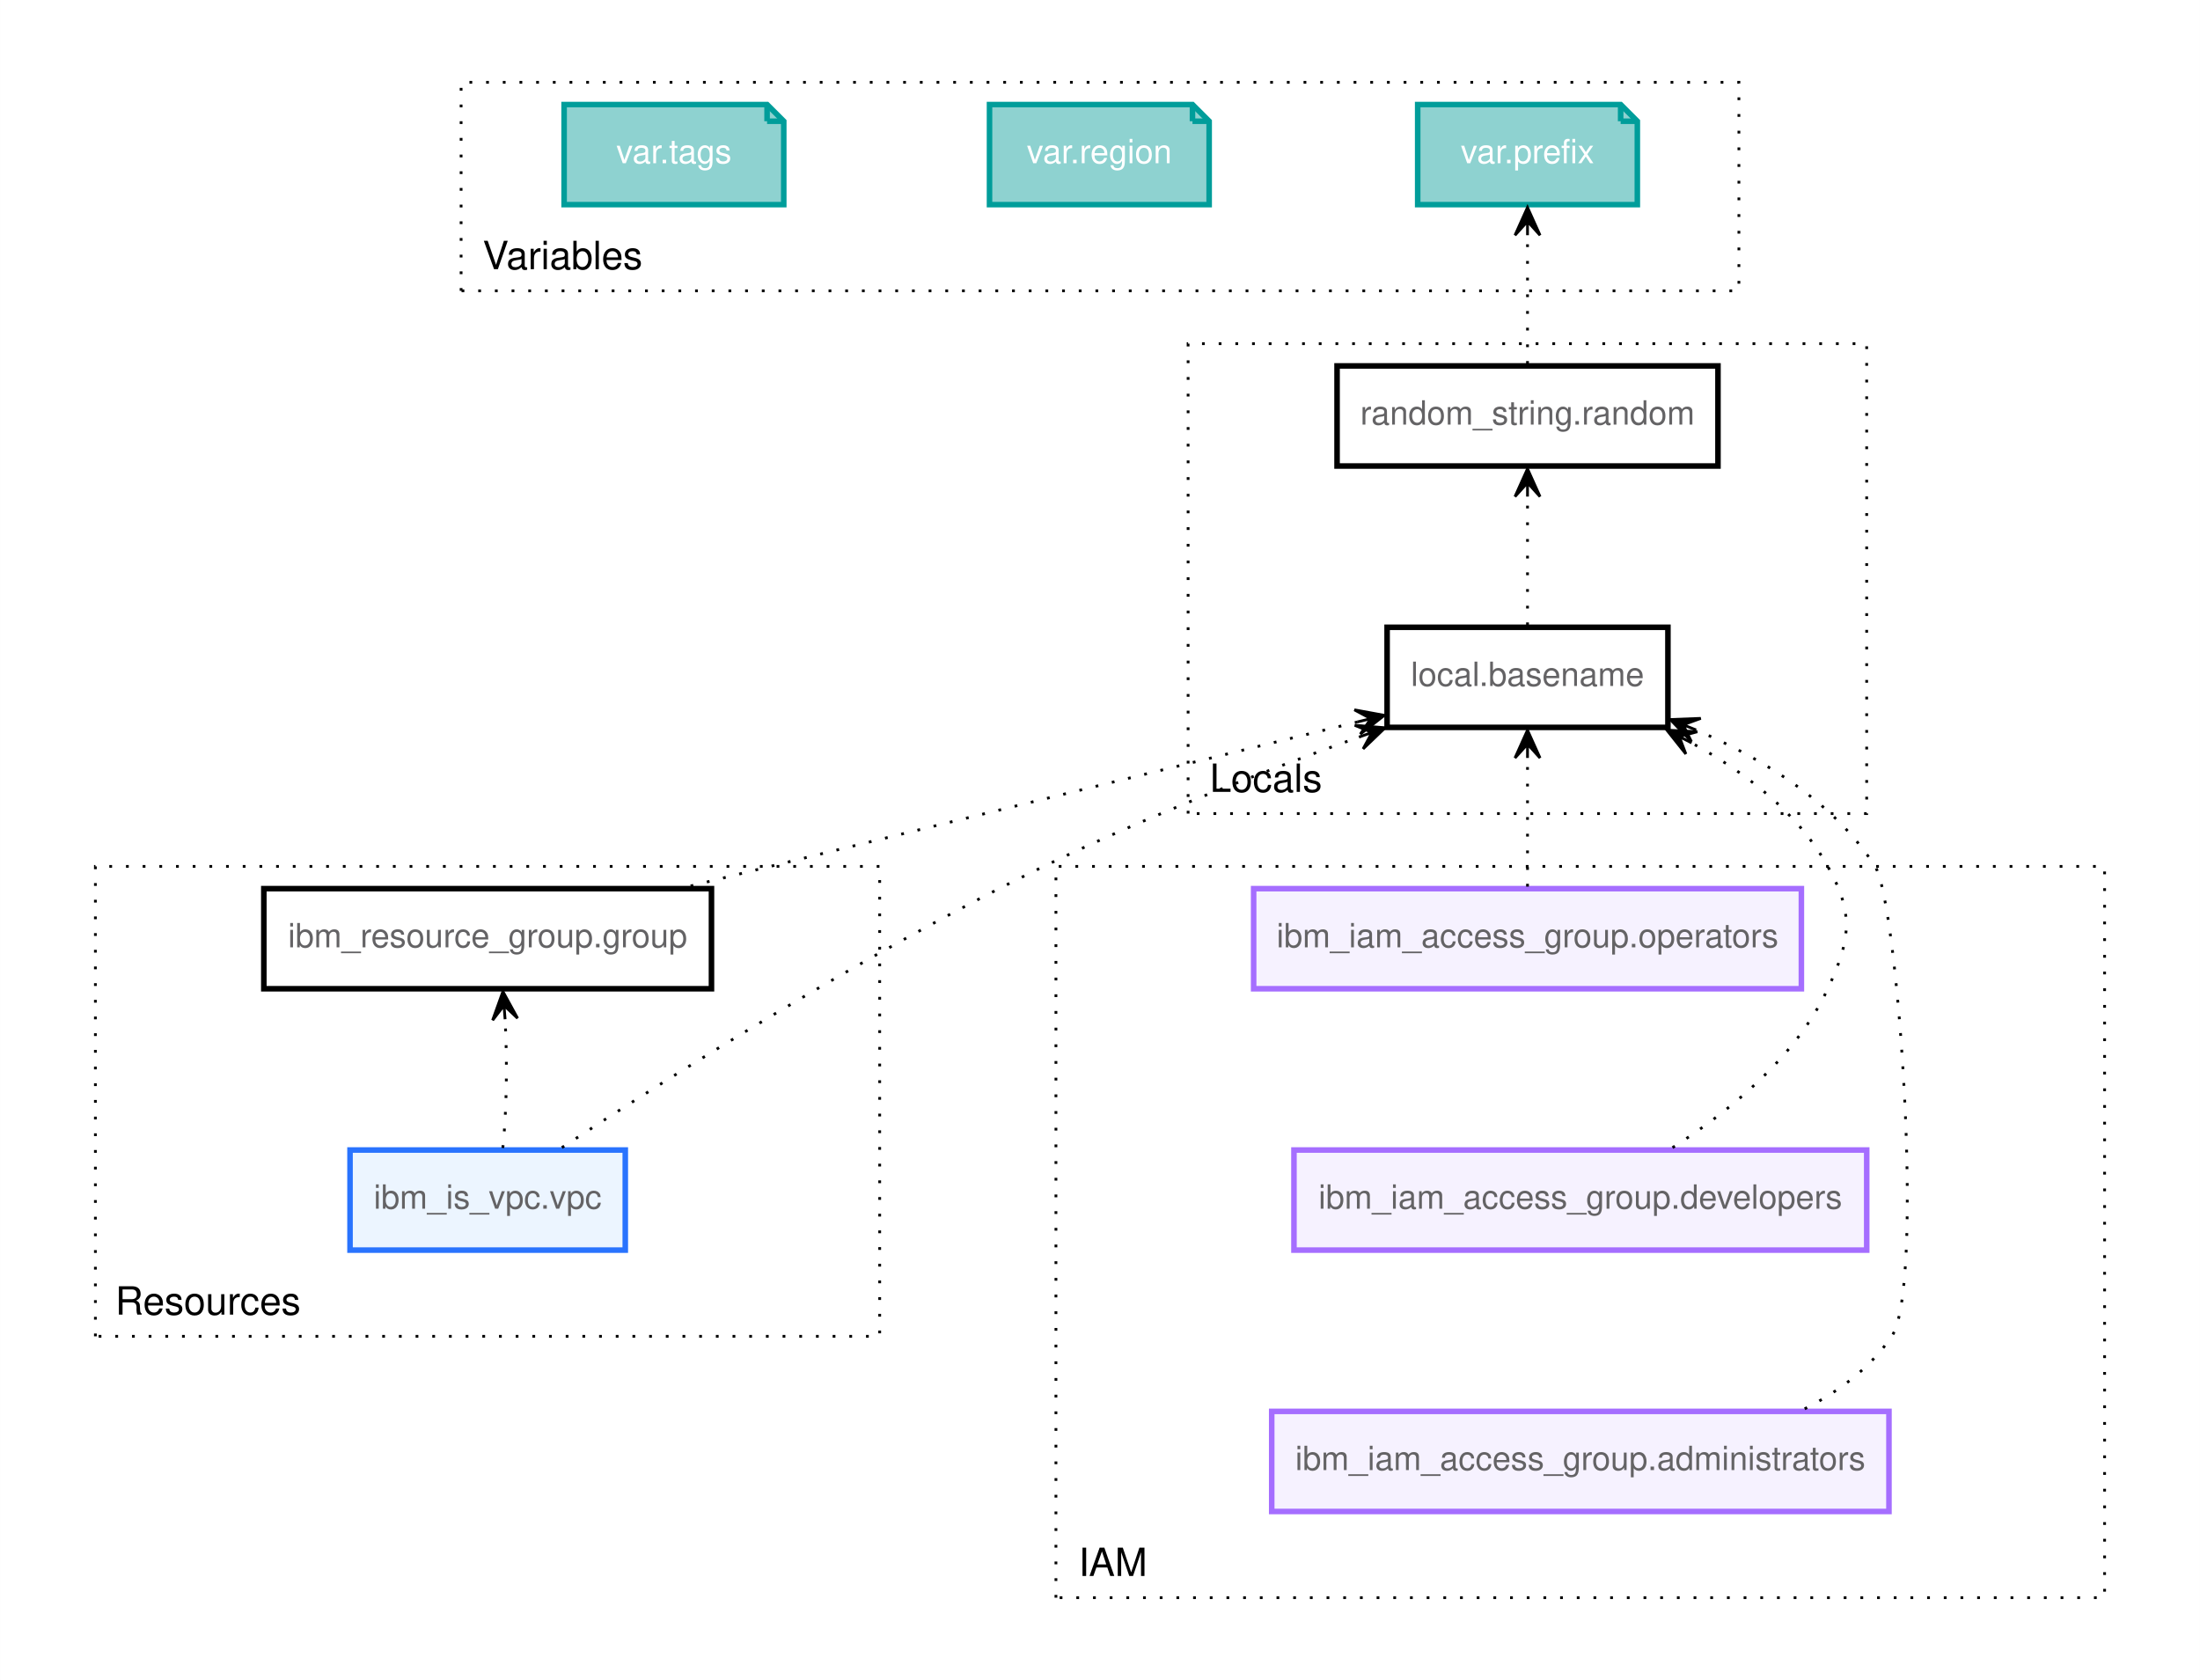
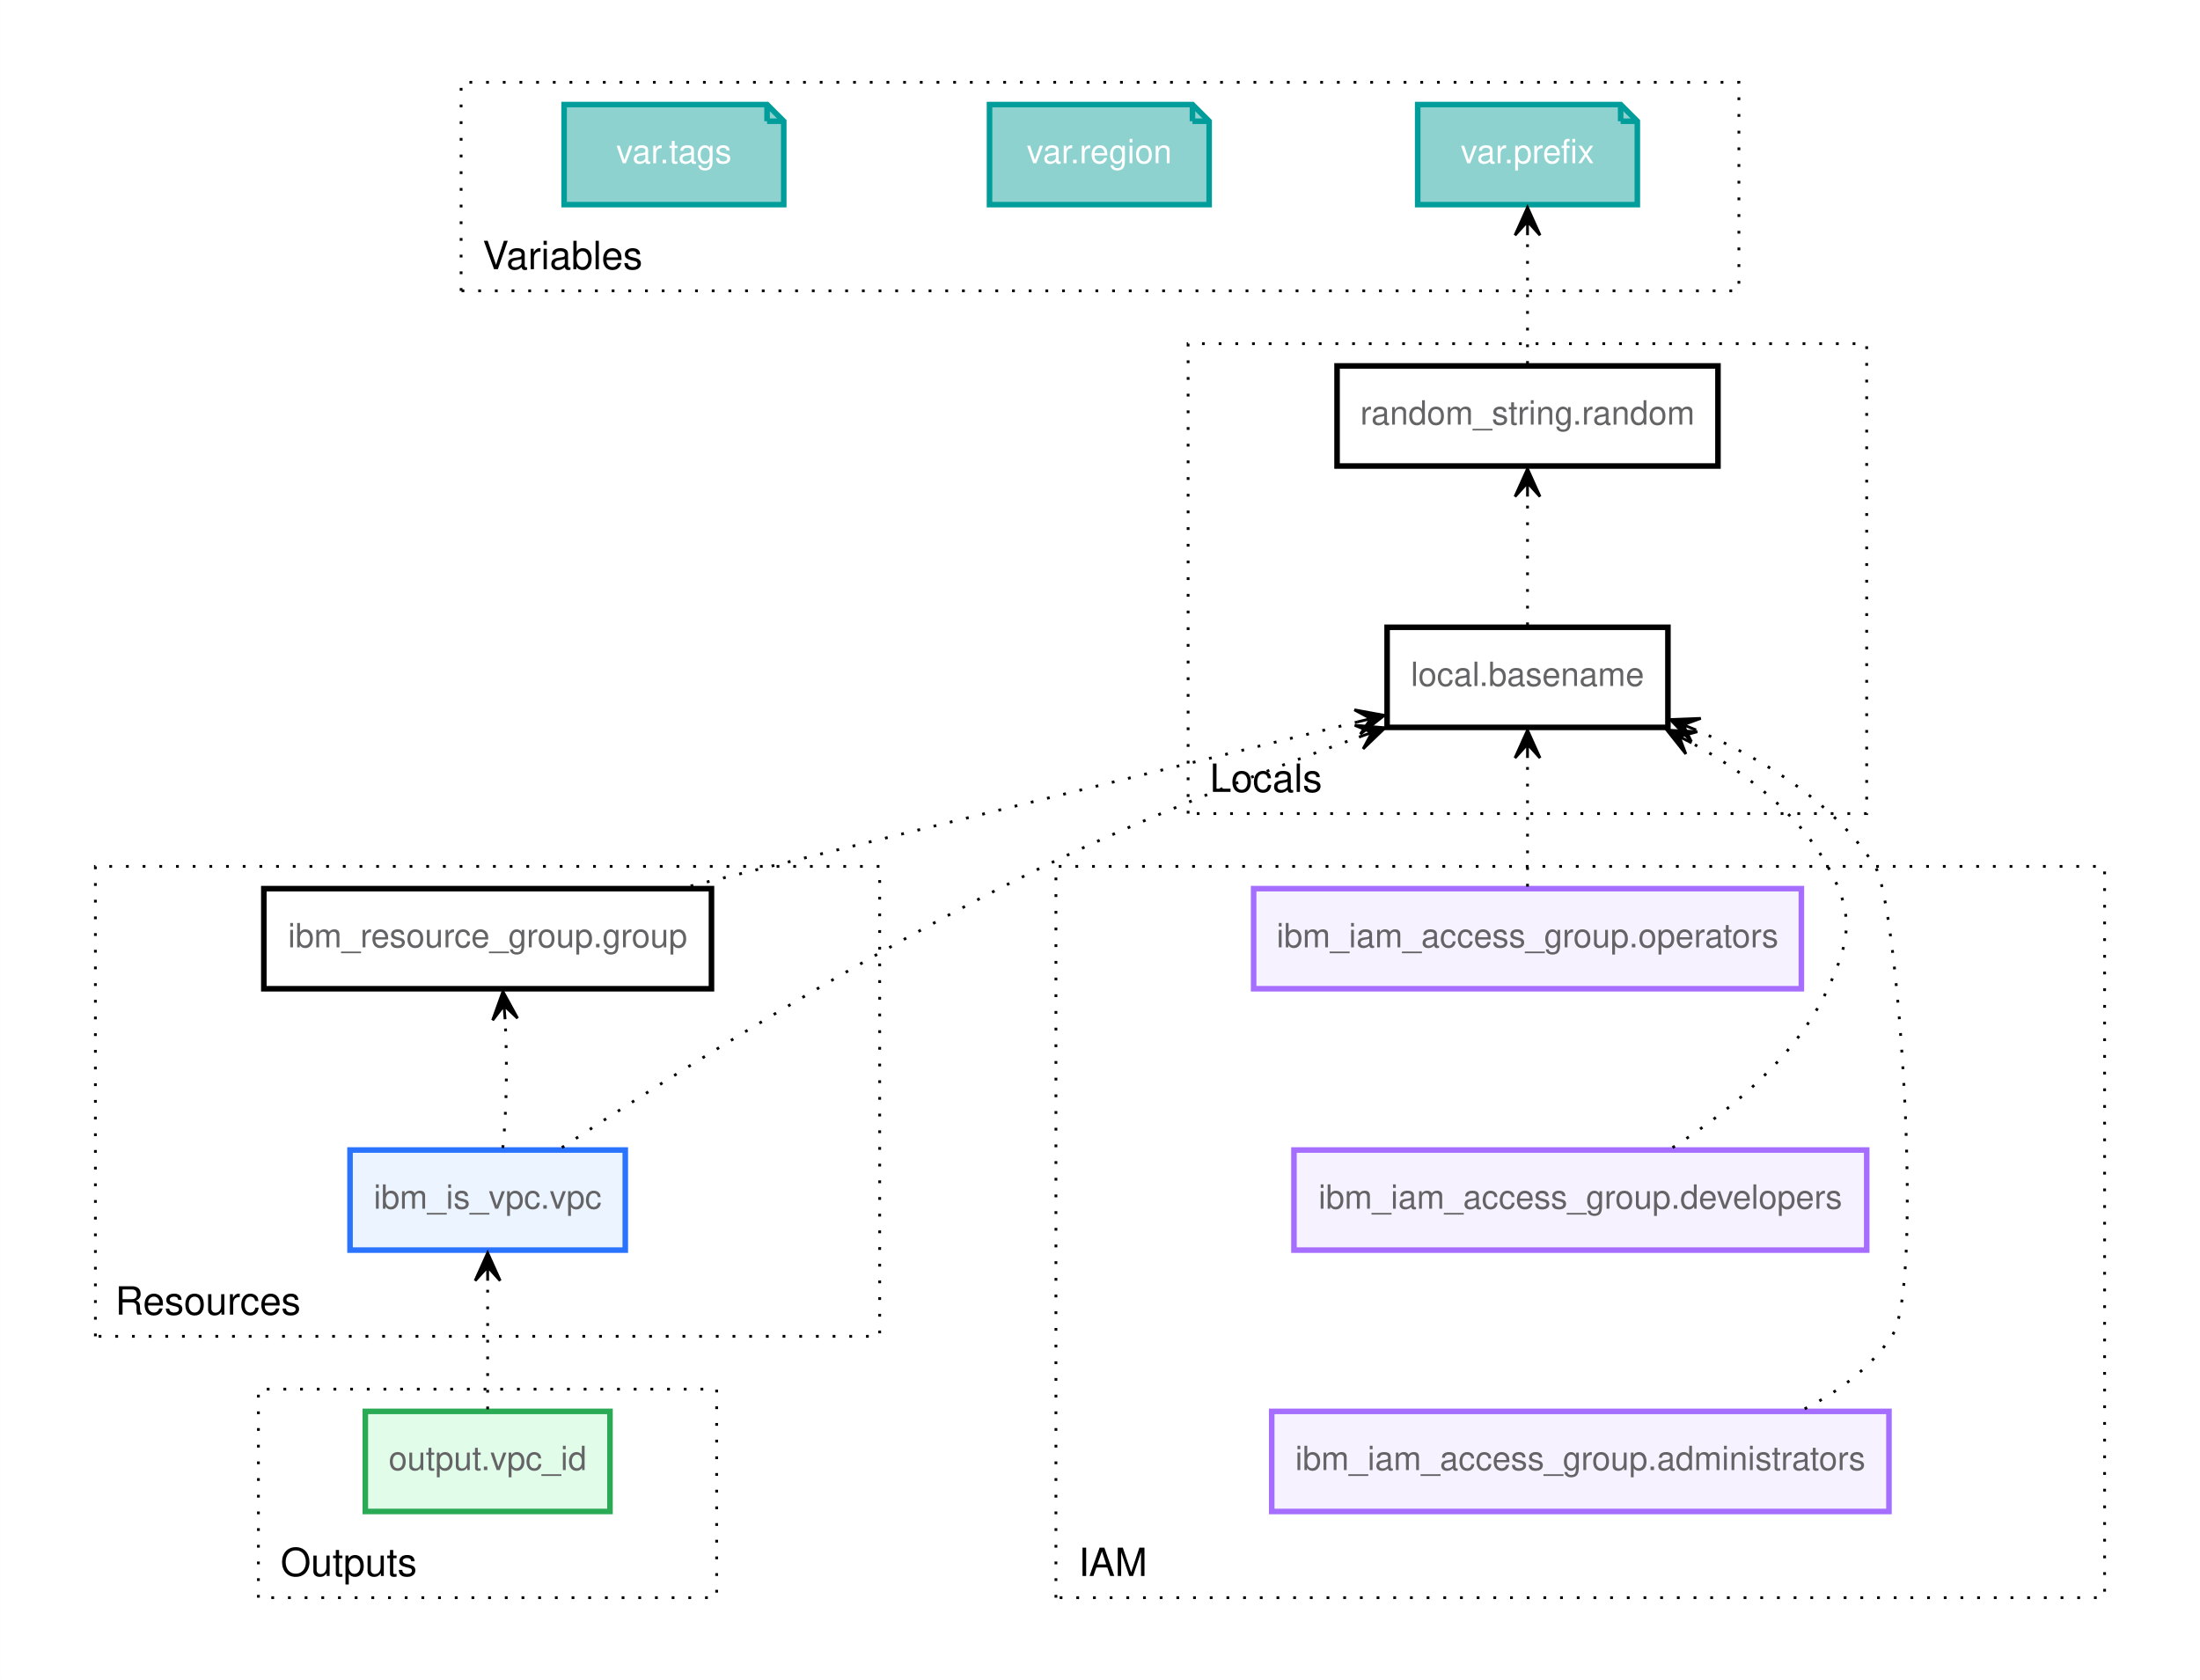
<svg xmlns="http://www.w3.org/2000/svg" width="791pt" height="604pt" viewBox="0.00 0.00 791.20 604.20">
  <g id="graph0" class="graph" transform="scale(1 1) rotate(0) translate(21.6 582.6)">
    <polygon fill="#ffffff" stroke="none" points="-21.6,21.6 -21.6,-582.6 769.6,-582.6 769.6,21.6 -21.6,21.6" />
    <g id="clust1" class="cluster">
      <polygon fill="#ffffff" stroke="black" stroke-dasharray="1,5" points="144.21,-478 144.21,-553 603.79,-553 603.79,-478 144.21,-478" />
      <text text-anchor="middle" x="180.71" y="-485.8" font-family="Helvetica,sans-Serif" font-size="14.00">Variables</text>
    </g>
    <g id="clust2" class="cluster">
      <polygon fill="#ffffff" stroke="black" stroke-dasharray="1,5" points="405.69,-290 405.69,-459 649.75,-459 649.75,-290 405.69,-290" />
      <text text-anchor="middle" x="433.69" y="-297.8" font-family="Helvetica,sans-Serif" font-size="14.00">Locals</text>
    </g>
    <g id="clust3" class="cluster">
      <polygon fill="#ffffff" stroke="black" stroke-dasharray="1,5" points="12.68,-102 12.68,-271 294.76,-271 294.76,-102 12.68,-102" />
      <text text-anchor="middle" x="53.18" y="-109.8" font-family="Helvetica,sans-Serif" font-size="14.00">Resources</text>
    </g>
    <g id="clust4" class="cluster">
      <polygon fill="#ffffff" stroke="black" stroke-dasharray="1,5" points="358.15,-8 358.15,-271 735.32,-271 735.32,-8 358.15,-8" />
      <text text-anchor="middle" x="378.65" y="-15.8" font-family="Helvetica,sans-Serif" font-size="14.00">IAM</text>
+     </g>
+     <g id="clust5" class="cluster">
+       <polygon fill="#ffffff" stroke="black" stroke-dasharray="1,5" points="71.31,-8 71.31,-83 236.13,-83 236.13,-8 71.31,-8" />
+       <text text-anchor="middle" x="103.81" y="-15.8" font-family="Helvetica,sans-Serif" font-size="14.00">Outputs</text>
    </g>
    <g id="node1" class="node">
      <polygon fill="#8ed2d0" stroke="#009d9a" stroke-width="2" points="561.26,-545 488.26,-545 488.26,-509 567.26,-509 567.26,-539 561.26,-545" />
      <polyline fill="none" stroke="#009d9a" stroke-width="2" points="561.26,-545 561.26,-539" />
      <polyline fill="none" stroke="#009d9a" stroke-width="2" points="567.26,-539 561.26,-539" />
      <text text-anchor="middle" x="527.76" y="-523.9" font-family="Helvetica,sans-Serif" font-size="12.00" fill="#ffffff">var.prefix</text>
    </g>
    <g id="node2" class="node">
      <polygon fill="#8ed2d0" stroke="#009d9a" stroke-width="2" points="407.26,-545 334.26,-545 334.26,-509 413.26,-509 413.26,-539 407.26,-545" />
      <polyline fill="none" stroke="#009d9a" stroke-width="2" points="407.26,-545 407.26,-539" />
      <polyline fill="none" stroke="#009d9a" stroke-width="2" points="413.26,-539 407.26,-539" />
      <text text-anchor="middle" x="373.76" y="-523.9" font-family="Helvetica,sans-Serif" font-size="12.00" fill="#ffffff">var.region</text>
    </g>
    <g id="node3" class="node">
      <polygon fill="#8ed2d0" stroke="#009d9a" stroke-width="2" points="254.26,-545 181.26,-545 181.26,-509 260.26,-509 260.26,-539 254.26,-545" />
      <polyline fill="none" stroke="#009d9a" stroke-width="2" points="254.26,-545 254.26,-539" />
      <polyline fill="none" stroke="#009d9a" stroke-width="2" points="260.26,-539 254.26,-539" />
      <text text-anchor="middle" x="220.76" y="-523.9" font-family="Helvetica,sans-Serif" font-size="12.00" fill="#ffffff">var.tags</text>
    </g>
    <g id="node4" class="node">
      <polygon fill="none" stroke="black" stroke-width="2" points="596.26,-451 459.26,-451 459.26,-415 596.26,-415 596.26,-451" />
      <text text-anchor="middle" x="527.76" y="-429.9" font-family="Helvetica,sans-Serif" font-size="12.00" fill="#646365">random_string.random</text>
    </g>
    <g id="edge11" class="edge">
      <path fill="none" stroke="#000000" stroke-dasharray="1,5" d="M527.76,-451.74C527.76,-464.89 527.76,-483.07 527.76,-498.16" />
      <polygon fill="#000000" stroke="#000000" points="527.76,-508 523.26,-498 527.76,-503 527.76,-498 527.76,-498 527.76,-498 527.76,-503 532.26,-498 527.76,-508 527.76,-508" />
    </g>
    <g id="node5" class="node">
      <polygon fill="none" stroke="black" stroke-width="2" points="578.26,-357 477.26,-357 477.26,-321 578.26,-321 578.26,-357" />
      <text text-anchor="middle" x="527.76" y="-335.9" font-family="Helvetica,sans-Serif" font-size="12.00" fill="#646365">local.basename</text>
    </g>
    <g id="edge10" class="edge">
      <path fill="none" stroke="#000000" stroke-dasharray="1,5" d="M527.76,-357.74C527.76,-370.89 527.76,-389.07 527.76,-404.16" />
      <polygon fill="#000000" stroke="#000000" points="527.76,-414 523.26,-404 527.76,-409 527.76,-404 527.76,-404 527.76,-404 527.76,-409 532.26,-404 527.76,-414 527.76,-414" />
    </g>
    <g id="node6" class="node">
      <polygon fill="#ecf5ff" stroke="#2973fe" stroke-width="2" points="203.26,-169 104.26,-169 104.26,-133 203.26,-133 203.26,-169" />
      <text text-anchor="middle" x="153.76" y="-147.9" font-family="Helvetica,sans-Serif" font-size="12.00" fill="#646365">ibm_is_vpc.vpc</text>
    </g>
    <g id="edge8" class="edge">
      <path fill="none" stroke="#000000" stroke-dasharray="1,5" d="M180.45,-169.87C218.05,-194.58 289.25,-239.67 353.76,-271 390.49,-288.84 433.27,-305.37 467.22,-317.54" />
      <polygon fill="#000000" stroke="#000000" points="476.55,-320.86 465.62,-321.75 471.84,-319.18 467.13,-317.51 467.13,-317.51 467.13,-317.51 471.84,-319.18 468.63,-313.27 476.55,-320.86 476.55,-320.86" />
    </g>
    <g id="node7" class="node">
      <polygon fill="none" stroke="black" stroke-width="2" points="234.26,-263 73.26,-263 73.26,-227 234.26,-227 234.26,-263" />
      <text text-anchor="middle" x="153.76" y="-241.9" font-family="Helvetica,sans-Serif" font-size="12.00" fill="#646365">ibm_resource_group.group</text>
    </g>
    <g id="edge7" class="edge">
      <path fill="none" stroke="#000000" stroke-dasharray="1,5" d="M159.22,-169.74C160.61,-182.89 160.88,-201.07 160.02,-216.16" />
      <polygon fill="#000000" stroke="#000000" points="159.25,-226 155.55,-215.68 159.64,-221.02 160.03,-216.03 160.03,-216.03 160.03,-216.03 159.64,-221.02 164.52,-216.39 159.25,-226 159.25,-226" />
    </g>
    <g id="edge9" class="edge">
      <path fill="none" stroke="#000000" stroke-dasharray="1,5" d="M226.76,-263.96C296.77,-281.18 401.24,-306.88 466.88,-323.02" />
      <polygon fill="#000000" stroke="#000000" points="476.27,-325.33 465.49,-327.31 471.42,-324.14 466.56,-322.95 466.56,-322.95 466.56,-322.95 471.42,-324.14 467.64,-318.58 476.27,-325.33 476.27,-325.33" />
    </g>
    <g id="node8" class="node">
      <polygon fill="#f6f2ff" stroke="#a56eff" stroke-width="2" points="657.76,-75 435.76,-75 435.76,-39 657.76,-39 657.76,-75" />
      <text text-anchor="middle" x="546.76" y="-53.9" font-family="Helvetica,sans-Serif" font-size="12.00" fill="#646365">ibm_iam_access_group.administrators</text>
    </g>
    <g id="edge4" class="edge">
      <path fill="none" stroke="#000000" stroke-dasharray="1,5" d="M627.44,-75.91C639.79,-82.16 651,-90.61 658.76,-102 670.66,-119.46 661.16,-257.86 652.76,-271 638.01,-294.09 612.46,-309.76 588.29,-320.11" />
      <polygon fill="#000000" stroke="#000000" points="579.12,-323.82 586.7,-315.9 583.75,-321.94 588.39,-320.07 588.39,-320.07 588.39,-320.07 583.75,-321.94 590.08,-324.24 579.12,-323.82 579.12,-323.82" />
    </g>
    <g id="node9" class="node">
      <polygon fill="#f6f2ff" stroke="#a56eff" stroke-width="2" points="649.76,-169 443.76,-169 443.76,-133 649.76,-133 649.76,-169" />
      <text text-anchor="middle" x="546.76" y="-147.9" font-family="Helvetica,sans-Serif" font-size="12.00" fill="#646365">ibm_iam_access_group.developers</text>
    </g>
    <g id="edge5" class="edge">
      <path fill="none" stroke="#000000" stroke-dasharray="1,5" d="M579.91,-169.85C600.14,-182.76 624.26,-202.27 635.76,-227 644.01,-244.73 645.27,-253.91 635.76,-271 624.92,-290.48 605.82,-305.02 586.66,-315.48" />
      <polygon fill="#000000" stroke="#000000" points="577.89,-320.01 584.71,-311.43 582.33,-317.72 586.77,-315.43 586.77,-315.43 586.77,-315.43 582.33,-317.72 588.84,-319.43 577.89,-320.01 577.89,-320.01" />
    </g>
    <g id="node10" class="node">
      <polygon fill="#f6f2ff" stroke="#a56eff" stroke-width="2" points="626.26,-263 429.26,-263 429.26,-227 626.26,-227 626.26,-263" />
      <text text-anchor="middle" x="527.76" y="-241.9" font-family="Helvetica,sans-Serif" font-size="12.00" fill="#646365">ibm_iam_access_group.operators</text>
    </g>
    <g id="edge6" class="edge">
      <path fill="none" stroke="#000000" stroke-dasharray="1,5" d="M527.76,-263.74C527.76,-276.89 527.76,-295.07 527.76,-310.16" />
      <polygon fill="#000000" stroke="#000000" points="527.76,-320 523.26,-310 527.76,-315 527.76,-310 527.76,-310 527.76,-310 527.76,-315 532.26,-310 527.76,-320 527.76,-320" />
    </g>
+     <g id="node11" class="node">
+       <polygon fill="#e2fcea" stroke="#2aaa54" stroke-width="2" points="197.76,-75 109.76,-75 109.76,-39 197.76,-39 197.76,-75" />
+       <text text-anchor="middle" x="153.76" y="-53.9" font-family="Helvetica,sans-Serif" font-size="12.00" fill="#646365">output.vpc_id</text>
+     </g>
+     <g id="edge12" class="edge">
+       <path fill="none" stroke="#000000" stroke-dasharray="1,5" d="M153.76,-75.74C153.76,-88.89 153.76,-107.07 153.76,-122.16" />
+       <polygon fill="#000000" stroke="#000000" points="153.76,-132 149.26,-122 153.76,-127 153.76,-122 153.76,-122 153.76,-122 153.76,-127 158.26,-122 153.76,-132 153.76,-132" />
+     </g>
  </g>
</svg>
